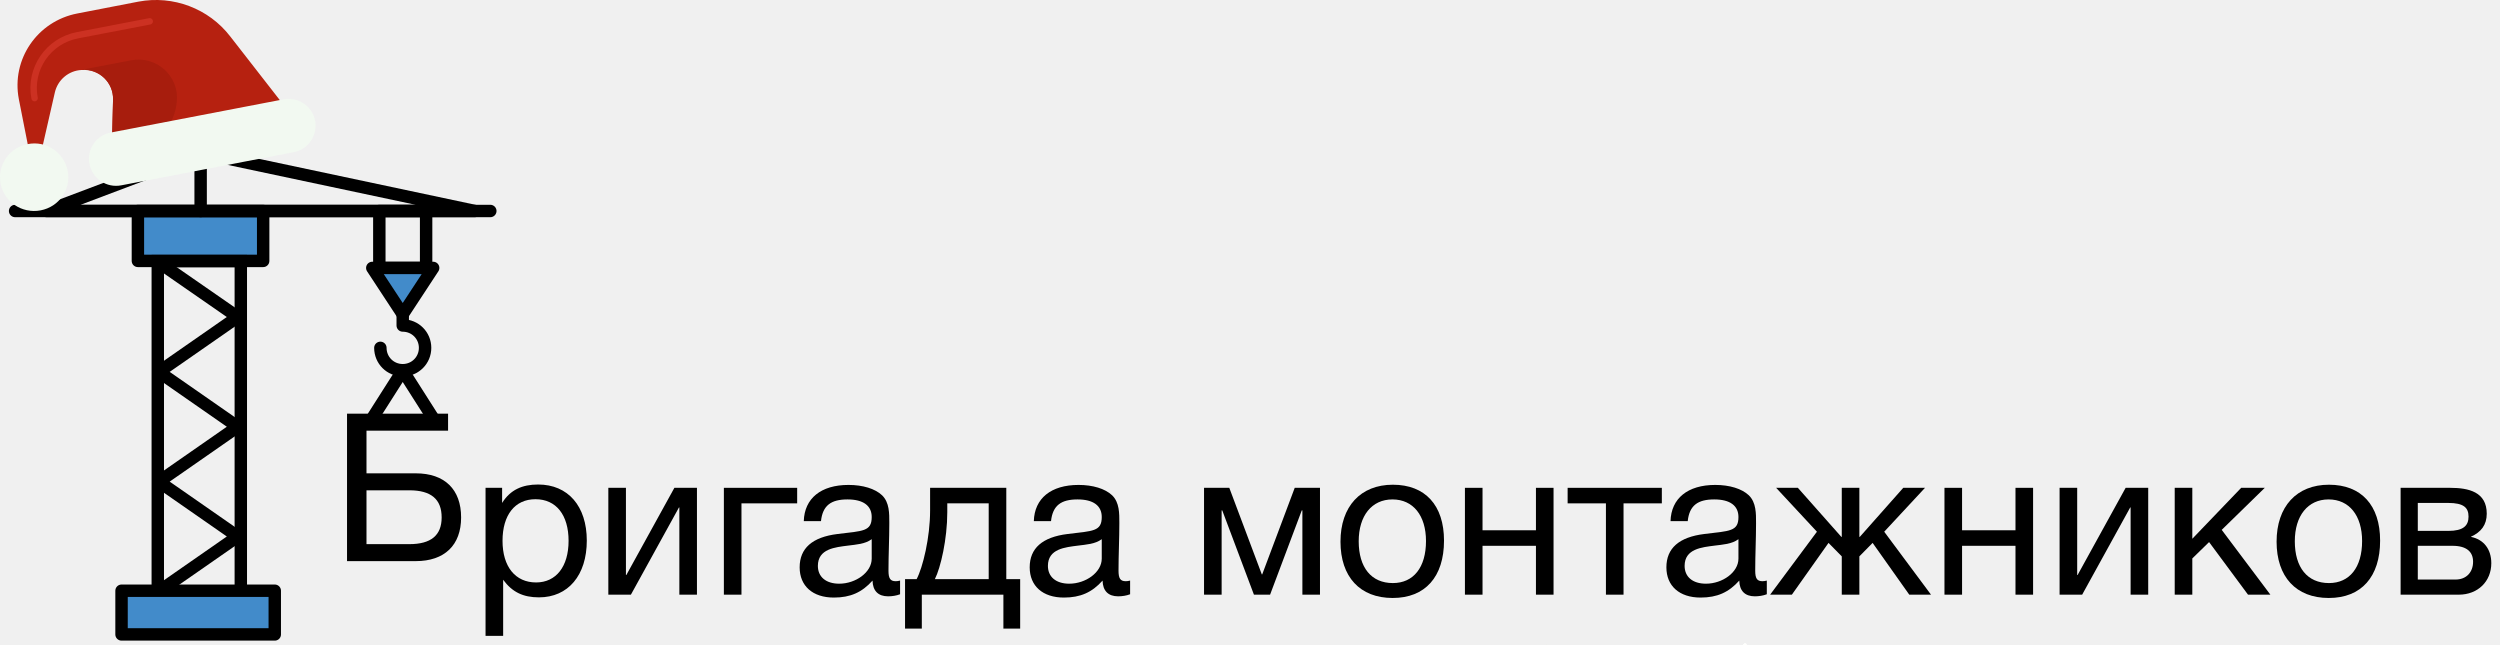
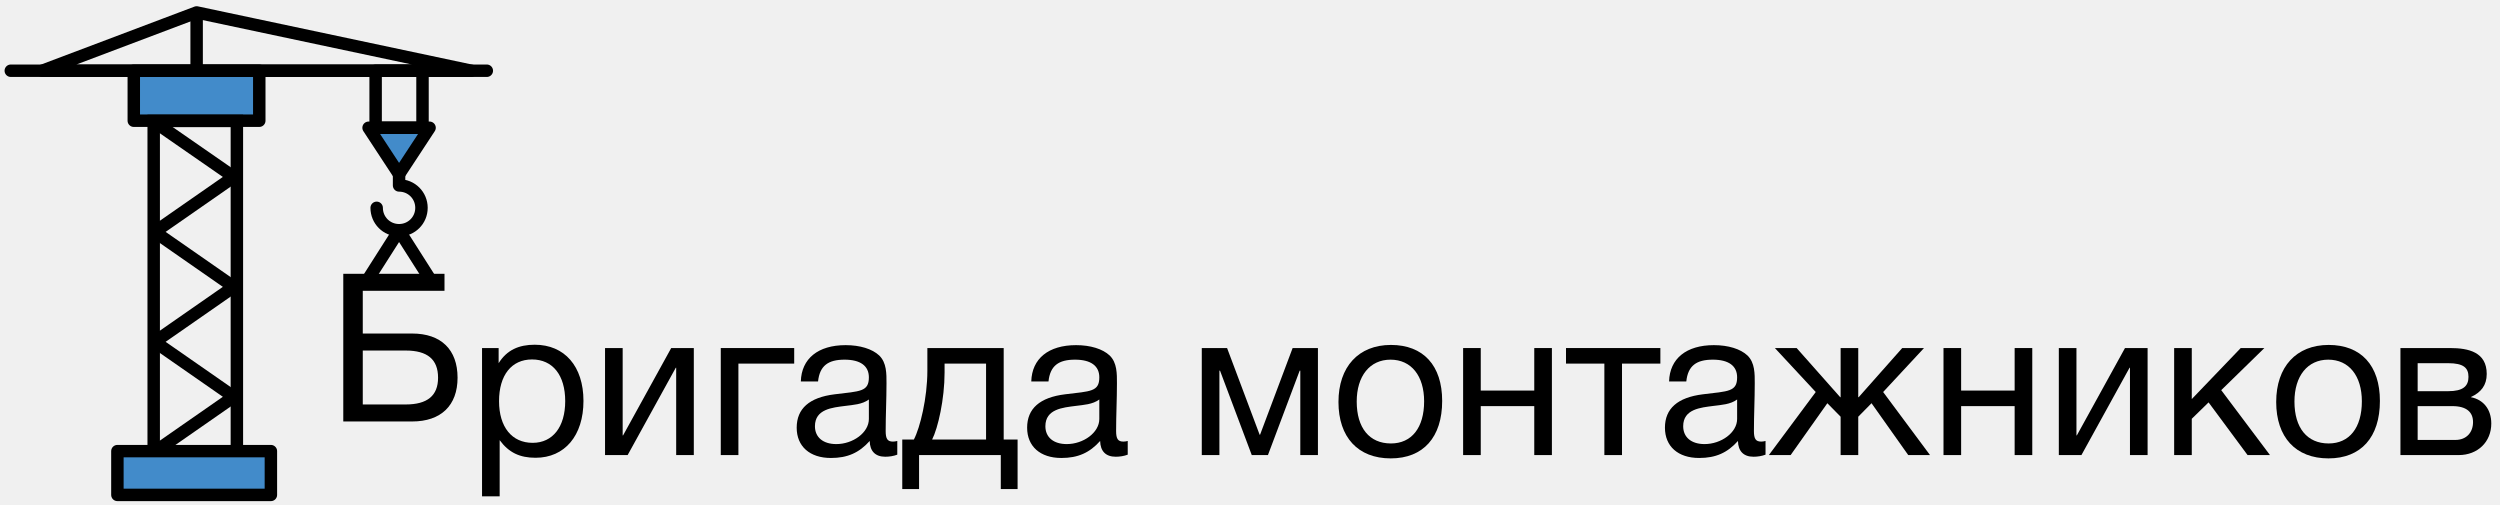
- <svg xmlns="http://www.w3.org/2000/svg" version="1.1" id="Слой_1" x="0px" y="0px" viewBox="0 0 1207.4 311.2" style="enable-background:new 0 0 1207.4 311.2;" xml:space="preserve">
+ <svg xmlns="http://www.w3.org/2000/svg" version="1.1" id="Слой_1" x="0px" y="0px" viewBox="0 0 1205.3 243.3" xml:space="preserve">
  <style type="text/css">
	.st0{display:none;}
	.st1{fill:#428BCA;stroke:#000000;stroke-width:6;stroke-linejoin:round;stroke-miterlimit:10;}
	.st2{fill:none;stroke:#000000;stroke-width:6;stroke-miterlimit:10;}
	.st3{fill:none;stroke:#000000;stroke-width:4;stroke-miterlimit:10;}
	.st4{fill:none;stroke:#000000;stroke-width:6;stroke-linecap:round;stroke-linejoin:round;stroke-miterlimit:10;}
	.st5{fill:none;stroke:#000000;stroke-width:6;stroke-linejoin:round;stroke-miterlimit:10;}
	.st6{fill:#428BCA;stroke:#000000;stroke-width:6;stroke-linecap:round;stroke-linejoin:round;stroke-miterlimit:10;}
- 	.st7{fill:#FFFFFF;}
- 	.st8{fill:url(#SVGID_1_);}
- 	.st9{fill:url(#SVGID_2_);}
- 	.st10{fill:#D3D790;}
- 	.st11{fill:url(#SVGID_3_);}
- 	.st12{fill:url(#SVGID_4_);}
- 	.st13{fill:#B62110;}
- 	.st14{fill:none;stroke:#CC3122;stroke-width:3.094;stroke-linecap:round;stroke-miterlimit:10;}
- 	.st15{fill:#F2F9F1;}
- 	.st16{fill:#A71D0D;}
</style>
-   <path class="st0" d="M363.6-119.6V-136h-23.4l-181.4-55.2v-10.3H60.5v11.5l-100.4,54h-22.5v32.8h-41v98.3h98.3v-98.3h-41v-16.4H60.4  v409.7H3.1v16.4h213v-16.4h-57.4v-409.7h106.5v49.2h-35.1l12.3,49.2h22.8V4.2c-18.7,3.8-32.8,20.4-32.8,40.1c0,22.6,18.4,41,41,41  s41-18.4,41-41h-16.3c0,13.6-11,24.6-24.6,24.6s-24.6-11-24.6-24.6s11-24.6,24.6-24.6h8.2v-41h22.8l12.3-49.2h-35.1v-49.1H363.6z   M-21.5-21.2H-87v-65.5h65.5C-21.5-86.7-21.5-21.2-21.5-21.2z M291.7-37.6h-36.4L251.2-54h44.6L291.7-37.6z M142.4-185.1v49.2H76.9  v-49.2H142.4z M-5.4-136l65.8-35.4v35.4L-5.4-136L-5.4-136z M131.9-119.6L76.8-50.8v-68.8H131.9z M142.4,195.1l-55.1-68.8l55.1-68.8  L142.4,195.1L142.4,195.1z M76.8-24.5l55.1,68.8l-55.1,68.8V-24.5L76.8-24.5z M76.8,139.4l55.1,68.8L76.8,277L76.8,139.4L76.8,139.4  z M142.4,31.2L87.3-37.6l55.1-68.8V31.2z M87.3,290.1l55.1-68.8v68.8H87.3L87.3,290.1z M158.8-174.1L284-136H158.8V-174.1z" />
+   <path class="st0" d="M361.5-187.4v-16.4h-23.4L156.7-259v-10.3H58.4v11.5l-100.4,54h-22.5v32.8h-41v98.3h98.3V-171h-41v-16.4H58.3  v409.7H1v16.4h213v-16.4h-57.4v-409.7h106.5v49.2H228L240.3-89h22.8v25.4c-18.7,3.8-32.8,20.4-32.8,40.1c0,22.6,18.4,41,41,41  s41-18.4,41-41H296c0,13.6-11,24.6-24.6,24.6s-24.6-11-24.6-24.6s11-24.6,24.6-24.6h8.2v-41h22.8l12.3-49.2h-35.1v-49.1H361.5z   M-23.6-89h-65.5v-65.5h65.5V-89z M289.6-105.4h-36.4l-4.1-16.4h44.6L289.6-105.4z M140.3-252.9v49.2H74.8v-49.2H140.3z M-7.5-203.8  l65.8-35.4v35.4H-7.5z M129.8-187.4l-55.1,68.8v-68.8H129.8z M140.3,127.3L85.2,58.5l55.1-68.8V127.3z M74.7-92.3l55.1,68.8  L74.7,45.3L74.7-92.3L74.7-92.3z M74.7,71.6l55.1,68.8l-55.1,68.8L74.7,71.6L74.7,71.6z M140.3-36.6l-55.1-68.8l55.1-68.8V-36.6z   M85.2,222.3l55.1-68.8v68.8L85.2,222.3L85.2,222.3z M156.7-241.9l125.2,38.1H156.7V-241.9z" />
  <g>
-     <path d="M200.8,228.6c14,0,21.9,7.8,21.9,21.3c0,13.4-8,21.1-21.9,21.1h-33.2v-71.2h48.8v8.2H177v20.6H200.8z M197.7,236.8H177v26   h20.7c10.4,0,15.6-4.2,15.6-12.9C213.3,241.1,208.2,236.8,197.7,236.8z" />
-   </g>
-   <rect x="66.6" y="101.9" class="st1" width="60.5" height="24.1" />
-   <rect x="76.2" y="126.1" class="st2" width="40.1" height="168.9" />
-   <line class="st3" x1="132.7" y1="294.9" x2="58.7" y2="294.9" />
-   <line class="st4" x1="236.8" y1="101.9" x2="7.3" y2="101.9" />
-   <rect x="183.2" y="101.9" class="st5" width="22.6" height="27.5" />
-   <polygon class="st1" points="209.2,129.4 179.8,129.4 194.5,151.8 " />
-   <path class="st4" d="M183.7,168c0,6,4.8,10.8,10.8,10.8s10.8-4.8,10.8-10.8s-4.8-10.8-10.8-10.8v-0.1v-5.3" />
-   <polygon class="st4" points="229.3,101.9 96.9,73.8 22.5,101.9 " />
-   <line class="st4" x1="96.9" y1="76.4" x2="96.9" y2="101.9" />
-   <polyline class="st5" points="76.7,126.7 114.8,153.1 76.7,179.6 114.8,206.1 76.7,232.6 114.8,259.1 76.7,285.6 " />
-   <polygon class="st4" points="210.6,204.2 194.5,178.9 178.4,204.2 " />
-   <rect x="58.7" y="285.3" class="st6" width="74" height="21.1" />
-   <g id="бригада">
-     <path d="M242.5,242.9c4-6.4,9.8-8.9,17.4-8.9c14.4,0,23.5,10.4,23.5,27.1s-9,27.4-23.1,27.4c-7.6,0-12.9-2.5-17.3-8.5v27.1h-8.5   v-71.5h8L242.5,242.9L242.5,242.9z M242.7,261.2c0,12.5,6.2,20.1,16.2,20.1c9.7,0,15.7-7.7,15.7-20.1c0-12.5-6-20.1-16-20.1   C248.7,241.1,242.7,248.7,242.7,261.2z" />
-     <path d="M293.8,287.2v-51.6h8.5v42.1h0.2l23.2-42.1h10.9v51.6h-8.5v-42.1h-0.2l-23.2,42.1H293.8z" />
-     <path d="M358.1,243.1v44.1h-8.5v-51.6H385v7.5L358.1,243.1L358.1,243.1z" />
-     <path d="M434.7,287c-1.8,0.7-3.9,1-5.8,1c-4.8,0-7.4-2.7-7.5-7.6c-5.1,5.7-10.7,8.2-18.7,8.2c-10.2,0-16.5-5.6-16.5-14.6   c0-9.2,6.1-14.6,18.3-16.1c12.3-1.5,16.5-1.2,16.5-8.2c0-5.5-4.1-8.5-11.7-8.5c-7.9,0-12,2.9-12.8,10.5h-8.3   c0.3-11,8.3-17.5,21.6-17.5c6.9,0,12.8,1.8,16.2,5c3.6,3.5,3.5,8.8,3.5,13.4c0,7.7-0.4,15.3-0.4,23c0,3.8,0.9,5.1,3.5,5.1   c0.8,0,1.2-0.1,2.1-0.3L434.7,287L434.7,287z M409.6,263.5c-6.2,0.8-14.6,1.5-14.6,9.8c0,5.3,3.9,8.6,10.3,8.6   c8,0,15.7-5.5,15.7-12.1v-9.4C417.8,262.8,413.4,263,409.6,263.5z" />
-     <path d="M484.6,303.6v-16.4h-39.4v16.4h-8.1v-23.9h5.6c3-5.7,6.5-20.1,6.5-33.1v-11H486v44.1h6.7v23.9L484.6,303.6L484.6,303.6z    M477.5,243.1h-20v4.3c0,12.9-3.2,26.8-6,32.3h26V243.1z" />
-     <path d="M545.8,287c-1.8,0.7-3.9,1-5.8,1c-4.8,0-7.4-2.7-7.5-7.6c-5.1,5.7-10.7,8.2-18.7,8.2c-10.2,0-16.5-5.6-16.5-14.6   c0-9.2,6.1-14.6,18.3-16.1c12.3-1.5,16.5-1.2,16.5-8.2c0-5.5-4.1-8.5-11.7-8.5c-7.9,0-12,2.9-12.8,10.5h-8.3   c0.3-11,8.3-17.5,21.6-17.5c6.9,0,12.8,1.8,16.2,5c3.6,3.5,3.5,8.8,3.5,13.4c0,7.7-0.4,15.3-0.4,23c0,3.8,0.9,5.1,3.5,5.1   c0.8,0,1.2-0.1,2.1-0.3L545.8,287L545.8,287z M520.7,263.5c-6.2,0.8-14.6,1.5-14.6,9.8c0,5.3,3.9,8.6,10.3,8.6   c8,0,15.7-5.5,15.7-12.1v-9.4C528.9,262.8,524.5,263,520.7,263.5z" />
-     <path d="M629,287.2v-40.7h-0.3l-15.3,40.7h-7.8l-15.3-40.7H590v40.7h-8.5v-51.6h12.2l15.7,41.8h0.2l15.7-41.8h12.2v51.6H629z" />
-     <path d="M697.4,261.1c0,17.5-9.1,27.7-24.8,27.7c-15.8,0-25.2-10.2-25.2-27.2s9.7-27.5,25.3-27.5   C688.3,234.1,697.4,244,697.4,261.1z M656.2,261.4c0,12.7,6.1,20.2,16.5,20.2c10,0,16-7.6,16-20.3c0-12.3-6.2-20.1-16.2-20.1   S656.2,249.1,656.2,261.4z" />
-     <path d="M707.5,287.2v-51.6h8.5v20.5h25.8v-20.5h8.5v51.6h-8.5v-23.6H716v23.6H707.5z" />
-     <path d="M784.1,243.1v44.1h-8.5v-44.1h-18.5v-7.5h45.5v7.5L784.1,243.1L784.1,243.1z" />
-     <path d="M853.3,287c-1.8,0.7-3.9,1-5.8,1c-4.8,0-7.4-2.7-7.5-7.6c-5.1,5.7-10.7,8.2-18.7,8.2c-10.2,0-16.5-5.6-16.5-14.6   c0-9.2,6.1-14.6,18.3-16.1c12.3-1.5,16.5-1.2,16.5-8.2c0-5.5-4.1-8.5-11.7-8.5c-7.9,0-12,2.9-12.8,10.5h-8.3   c0.3-11,8.3-17.5,21.6-17.5c6.9,0,12.8,1.8,16.2,5c3.6,3.5,3.5,8.8,3.5,13.4c0,7.7-0.4,15.3-0.4,23c0,3.8,0.9,5.1,3.5,5.1   c0.8,0,1.2-0.1,2.1-0.3L853.3,287L853.3,287z M828.2,263.5c-6.2,0.8-14.6,1.5-14.6,9.8c0,5.3,3.9,8.6,10.3,8.6   c8,0,15.7-5.5,15.7-12.1v-9.4C836.4,262.8,832,263,828.2,263.5z" />
-     <path d="M865.4,287.2h-10.5l22.6-30.4l-19.7-21.2h10.5l21,23.7h0.2v-23.7h8.5v23.7h0.2l21-23.7h10.5L910,256.8l22.6,30.4h-10.5   l-17.7-25l-6.4,6.5v18.5h-8.5v-18.5l-6.4-6.5L865.4,287.2z" />
-     <path d="M939.1,287.2v-51.6h8.5v20.5h25.8v-20.5h8.5v51.6h-8.5v-23.6h-25.8v23.6H939.1z" />
-     <path d="M994.7,287.2v-51.6h8.5v42.1h0.2l23.2-42.1h10.9v51.6h-8.5v-42.1h-0.2l-23.2,42.1H994.7z" />
-     <path d="M1085.7,287.2l-18.8-25.4l-8.1,7.9v17.5h-8.5v-51.6h8.5v24.6l23.6-24.6h11.4l-20.8,20.3l23.5,31.3H1085.7z" />
-     <path d="M1149.5,261.1c0,17.5-9.1,27.7-24.8,27.7c-15.8,0-25.2-10.2-25.2-27.2s9.7-27.5,25.3-27.5   C1140.4,234.1,1149.5,244,1149.5,261.1z M1108.3,261.4c0,12.7,6.1,20.2,16.5,20.2c10,0,16-7.6,16-20.3c0-12.3-6.2-20.1-16.2-20.1   S1108.3,249.1,1108.3,261.4z" />
-     <path d="M1159.4,235.6h23.9c9,0,17.7,2,17.7,12.5c0,5.5-2.8,8.9-7.6,11.1v0.1c6,1.2,9.8,5.8,9.8,12.7c0,8.8-6.5,15.2-15.7,15.2   h-28.1L1159.4,235.6L1159.4,235.6z M1192.2,249.5c0-4.3-2.3-6.6-9.8-6.6h-14.7v13.5h14.7C1189.7,256.4,1192.2,253.9,1192.2,249.5z    M1167.7,279.9h18.2c5.4,0,8.5-3.7,8.5-8.6c0-4.7-3-7.7-10-7.7h-16.7V279.9z" />
+     <path d="M240.4,175.1c4-6.4,9.8-8.9,17.4-8.9c14.4,0,23.5,10.4,23.5,27.1s-9,27.4-23.1,27.4c-7.6,0-12.9-2.5-17.3-8.5v27.1h-8.5   v-71.5h8V175.1z M240.6,193.4c0,12.5,6.2,20.1,16.2,20.1c9.7,0,15.7-7.7,15.7-20.1c0-12.5-6-20.1-16-20.1   C246.6,173.3,240.6,180.9,240.6,193.4z" />
+     <path d="M291.7,219.4v-51.6h8.5v42.1h0.2l23.2-42.1h10.9v51.6H326v-42.1h-0.2l-23.2,42.1H291.7z" />
+     <path d="M356,175.3v44.1h-8.5v-51.6h35.4v7.5H356z" />
+     <path d="M432.6,219.2c-1.8,0.7-3.9,1-5.8,1c-4.8,0-7.4-2.7-7.5-7.6c-5.1,5.7-10.7,8.2-18.7,8.2c-10.2,0-16.5-5.6-16.5-14.6   c0-9.2,6.1-14.6,18.3-16.1c12.3-1.5,16.5-1.2,16.5-8.2c0-5.5-4.1-8.5-11.7-8.5c-7.9,0-12,2.9-12.8,10.5h-8.3   c0.3-11,8.3-17.5,21.6-17.5c6.9,0,12.8,1.8,16.2,5c3.6,3.5,3.5,8.8,3.5,13.4c0,7.7-0.4,15.3-0.4,23c0,3.8,0.9,5.1,3.5,5.1   c0.8,0,1.2-0.1,2.1-0.3V219.2z M407.5,195.7c-6.2,0.8-14.6,1.5-14.6,9.8c0,5.3,3.9,8.6,10.3,8.6c8,0,15.7-5.5,15.7-12.1v-9.4   C415.7,195,411.3,195.2,407.5,195.7z" />
+     <path d="M482.5,235.8v-16.4h-39.4v16.4H435v-23.9h5.6c3-5.7,6.5-20.1,6.5-33.1v-11h36.8v44.1h6.7v23.9H482.5z M475.4,175.3h-20v4.3   c0,12.9-3.2,26.8-6,32.3h26V175.3z" />
+     <path d="M543.7,219.2c-1.8,0.7-3.9,1-5.8,1c-4.8,0-7.4-2.7-7.5-7.6c-5.1,5.7-10.7,8.2-18.7,8.2c-10.2,0-16.5-5.6-16.5-14.6   c0-9.2,6.1-14.6,18.3-16.1c12.3-1.5,16.5-1.2,16.5-8.2c0-5.5-4.1-8.5-11.7-8.5c-7.9,0-12,2.9-12.8,10.5h-8.3   c0.3-11,8.3-17.5,21.6-17.5c6.9,0,12.8,1.8,16.2,5c3.6,3.5,3.5,8.8,3.5,13.4c0,7.7-0.4,15.3-0.4,23c0,3.8,0.9,5.1,3.5,5.1   c0.8,0,1.2-0.1,2.1-0.3V219.2z M518.6,195.7c-6.2,0.8-14.6,1.5-14.6,9.8c0,5.3,3.9,8.6,10.3,8.6c8,0,15.7-5.5,15.7-12.1v-9.4   C526.8,195,522.4,195.2,518.6,195.7z" />
+     <path d="M626.9,219.4v-40.7h-0.3l-15.3,40.7h-7.8l-15.3-40.7h-0.3v40.7h-8.5v-51.6h12.2l15.7,41.8h0.2l15.7-41.8h12.2v51.6H626.9z" />
+     <path d="M695.3,193.3c0,17.5-9.1,27.7-24.8,27.7c-15.8,0-25.2-10.2-25.2-27.2s9.7-27.5,25.3-27.5   C686.2,166.3,695.3,176.2,695.3,193.3z M654.1,193.6c0,12.7,6.1,20.2,16.5,20.2c10,0,16-7.6,16-20.3c0-12.3-6.2-20.1-16.2-20.1   S654.1,181.3,654.1,193.6z" />
+     <path d="M705.4,219.4v-51.6h8.5v20.5h25.8v-20.5h8.5v51.6h-8.5v-23.6h-25.8v23.6H705.4z" />
+     <path d="M782,175.3v44.1h-8.5v-44.1H755v-7.5h45.5v7.5H782z" />
+     <path d="M851.2,219.2c-1.8,0.7-3.9,1-5.8,1c-4.8,0-7.4-2.7-7.5-7.6c-5.1,5.7-10.7,8.2-18.7,8.2c-10.2,0-16.5-5.6-16.5-14.6   c0-9.2,6.1-14.6,18.3-16.1c12.3-1.5,16.5-1.2,16.5-8.2c0-5.5-4.1-8.5-11.7-8.5c-7.9,0-12,2.9-12.8,10.5h-8.3   c0.3-11,8.3-17.5,21.6-17.5c6.9,0,12.8,1.8,16.2,5c3.6,3.5,3.5,8.8,3.5,13.4c0,7.7-0.4,15.3-0.4,23c0,3.8,0.9,5.1,3.5,5.1   c0.8,0,1.2-0.1,2.1-0.3V219.2z M826.1,195.7c-6.2,0.8-14.6,1.5-14.6,9.8c0,5.3,3.9,8.6,10.3,8.6c8,0,15.7-5.5,15.7-12.1v-9.4   C834.3,195,829.9,195.2,826.1,195.7z" />
+     <path d="M863.3,219.4h-10.5l22.6-30.4l-19.7-21.2h10.5l21,23.7h0.2v-23.7h8.5v23.7h0.2l21-23.7h10.5L907.9,189l22.6,30.4H920   l-17.7-25l-6.4,6.5v18.5h-8.5v-18.5l-6.4-6.5L863.3,219.4z" />
+     <path d="M937,219.4v-51.6h8.5v20.5h25.8v-20.5h8.5v51.6h-8.5v-23.6h-25.8v23.6H937z" />
+     <path d="M992.6,219.4v-51.6h8.5v42.1h0.2l23.2-42.1h10.9v51.6h-8.5v-42.1h-0.2l-23.2,42.1H992.6z" />
+     <path d="M1083.6,219.4l-18.8-25.4l-8.1,7.9v17.5h-8.5v-51.6h8.5v24.6l23.6-24.6h11.4l-20.8,20.3l23.5,31.3H1083.6z" />
+     <path d="M1147.4,193.3c0,17.5-9.1,27.7-24.8,27.7c-15.8,0-25.2-10.2-25.2-27.2s9.7-27.5,25.3-27.5   C1138.3,166.3,1147.4,176.2,1147.4,193.3z M1106.2,193.6c0,12.7,6.1,20.2,16.5,20.2c10,0,16-7.6,16-20.3c0-12.3-6.2-20.1-16.2-20.1   S1106.2,181.3,1106.2,193.6z" />
+     <path d="M1157.3,167.8h23.9c9,0,17.7,2,17.7,12.5c0,5.5-2.8,8.9-7.6,11.1v0.1c6,1.2,9.8,5.8,9.8,12.7c0,8.8-6.5,15.2-15.7,15.2   h-28.1V167.8z M1190.1,181.7c0-4.3-2.3-6.6-9.8-6.6h-14.7v13.5h14.7C1187.6,188.6,1190.1,186.1,1190.1,181.7z M1165.6,212.1h18.2   c5.4,0,8.5-3.7,8.5-8.6c0-4.7-3-7.7-10-7.7h-16.7V212.1z" />
  </g>
  <g>
-     <path class="st7" d="M840.7,313.6c0.5-1.7,1.5-3,2.2-2.9c0.7,0.1,1.2,1.6,1.2,3.4c0,1.8-1,3.3-2.2,3.1   C840.6,317,840.1,315.3,840.7,313.6z" />
-     <linearGradient id="SVGID_1_" gradientUnits="userSpaceOnUse" x1="128.109" y1="968.811" x2="128.109" y2="962.262" gradientTransform="matrix(-0.9879 -0.1549 0.1549 -0.9879 819.3327 1287.639)">
-       <stop offset="0" style="stop-color:#FFFFFF" />
-       <stop offset="0.181" style="stop-color:#FEFFF9" />
-       <stop offset="0.413" style="stop-color:#FCFDEA" />
-       <stop offset="0.672" style="stop-color:#F8FBCF" />
-       <stop offset="0.949" style="stop-color:#F2F8AB" />
-       <stop offset="0.99" style="stop-color:#F1F7A5" />
-     </linearGradient>
-     <path class="st8" d="M840.7,313.6c0.5-1.7,1.5-3,2.2-2.9c0.7,0.1,1.2,1.6,1.2,3.4c0,1.8-1,3.3-2.2,3.1   C840.6,317,840.1,315.3,840.7,313.6z" />
+     <path d="M198.7,160.8c14,0,21.9,7.8,21.9,21.3c0,13.4-8,21.1-21.9,21.1h-33.2V132h48.8v8.2h-39.4v20.6H198.7z M195.6,169h-20.7v26   h20.7c10.4,0,15.6-4.2,15.6-12.9C211.2,173.3,206.1,169,195.6,169z" />
  </g>
-   <radialGradient id="SVGID_2_" cx="1395.534" cy="2211.589" r="1.35" gradientTransform="matrix(-0.5717 -0.3871 0.6633 -0.9816 173.5728 3026.811)" gradientUnits="userSpaceOnUse">
-     <stop offset="0" style="stop-color:#A0A36D" />
-     <stop offset="0.221" style="stop-color:#BEC09B" />
-     <stop offset="0.462" style="stop-color:#DADBC6" />
-     <stop offset="0.679" style="stop-color:#EEEFE5" />
-     <stop offset="0.863" style="stop-color:#FBFBF8" />
-     <stop offset="0.99" style="stop-color:#FFFFFF" />
-   </radialGradient>
-   <path class="st9" d="M841.9,315.2c0.5-0.7,1.2-1.1,1.7-0.8c0.4,0.3,0.4,1.1-0.1,1.9c-0.5,0.7-1.2,1.1-1.7,0.8  C841.4,316.7,841.4,315.9,841.9,315.2z" />
-   <path class="st10" d="M841.6,317C841.7,317,841.7,317,841.6,317c1.3,0.2,2.3-1.3,2.3-3.1c0-0.1,0-0.2,0-0.2  C843.8,315.5,842.8,316.9,841.6,317z" />
-   <radialGradient id="SVGID_3_" cx="3186.787" cy="-1334.195" r="1.662" gradientTransform="matrix(0.5955 -0.5344 0.6143 0.6812 -308.6897 2927.531)" gradientUnits="userSpaceOnUse">
-     <stop offset="0" style="stop-color:#000000" />
-     <stop offset="8.374961e-02" style="stop-color:#202020" />
-     <stop offset="0.276" style="stop-color:#626262" />
-     <stop offset="0.458" style="stop-color:#9A9A9A" />
-     <stop offset="0.626" style="stop-color:#C6C6C6" />
-     <stop offset="0.776" style="stop-color:#E5E5E5" />
-     <stop offset="0.902" style="stop-color:#F8F8F8" />
-     <stop offset="0.99" style="stop-color:#FFFFFF" />
-   </radialGradient>
-   <path class="st11" d="M770.4,314.8c0.6,0.6,0.6,1.5,0,2c-0.5,0.5-1.4,0.4-2-0.2c-0.6-0.6-0.6-1.5,0-2  C769,314,769.9,314.1,770.4,314.8z" />
-   <path class="st10" d="M749.6,316.7c0,0,0.1-0.1,0.1-0.1c1.1-1.6-0.4-4.1-3.1-5.3c-0.1-0.1-0.2-0.1-0.3-0.2  C748.8,312.6,750.3,314.9,749.6,316.7z" />
-   <linearGradient id="SVGID_4_" gradientUnits="userSpaceOnUse" x1="-178.517" y1="780.265" x2="-176.4" y2="780.265" gradientTransform="matrix(-0.9222 0.3865 -0.3865 -0.9222 874.3413 1105.364)">
-     <stop offset="9.708790e-03" style="stop-color:#CDD28D" />
-     <stop offset="0.179" style="stop-color:#DADEAB" />
-     <stop offset="0.418" style="stop-color:#EAECCF" />
-     <stop offset="0.642" style="stop-color:#F6F7EA" />
-     <stop offset="0.843" style="stop-color:#FDFDF9" />
-     <stop offset="1" style="stop-color:#FFFFFF" />
-   </linearGradient>
-   <path class="st12" d="M736.4,317.1c0.5-0.2,0.9-0.3,1.1-0.2C737.3,316.8,736.9,316.9,736.4,317.1c-0.5,0.1-0.9,0.4-0.9,0.6  C735.6,317.6,735.9,317.3,736.4,317.1z" />
-   <g>
-     <path class="st13" d="M13.7,71.2c0.7,3.6,5.9,3.7,6.7,0.1l6.1-26.7c1.4-6,6.6-10.5,12.9-10.8l0.3,0c8.2-0.5,15.1,6.1,14.9,14.3   L54,72.2L141.1,56l-29.9-38.4C100.8,4.1,83.6-2.4,66.8,0.8l0,0L37.4,6.5C18,10.2,5.4,28.7,9.1,47.9L13.7,71.2z" />
-     <path class="st14" d="M72.3,10.3l-34.8,6.7C23.3,19.7,14,33.3,16.7,47.4" />
-     <path class="st15" d="M32.7,82.5c1.7,8.9-4.1,17.4-13.1,19.1S2,97.5,0.3,88.7c-1.7-8.9,4.1-17.4,13.1-19.1   C22.3,67.8,30.9,73.6,32.7,82.5z" />
-     <path class="st16" d="M54.6,48L54,72.2l21-3.9c5.8-4.7,9.7-11.5,10.4-19.3c1.2-12.2-9.8-22.2-22-19.9l-24,4.6l0.3,0   C47.9,33.2,54.8,39.8,54.6,48z" />
-   </g>
-   <g>
-     <path class="st15" d="M141.8,73.5l-83.2,16c-7.1,1.4-14-3.2-15.4-10.3l0,0c-1.4-7.1,3.3-13.9,10.4-15.2l83.2-16   c7.1-1.4,14,3.2,15.4,10.3l0,0C153.5,65.3,148.9,72.2,141.8,73.5z" />
-   </g>
+   <rect x="64.5" y="34.1" class="st1" width="60.5" height="24.1" />
+   <rect x="74.1" y="58.3" class="st2" width="40.1" height="168.9" />
+   <line class="st3" x1="130.6" y1="227.1" x2="56.6" y2="227.1" />
+   <line class="st4" x1="234.7" y1="34.1" x2="5.2" y2="34.1" />
+   <rect x="181.1" y="34.1" class="st5" width="22.6" height="27.5" />
+   <polygon class="st1" points="207.1,61.6 177.7,61.6 192.4,84 " />
+   <path class="st4" d="M181.6,100.2c0,6,4.8,10.8,10.8,10.8c6,0,10.8-4.8,10.8-10.8c0-6-4.8-10.8-10.8-10.8v-0.1V84" />
+   <polygon class="st4" points="227.2,34.1 94.8,6 20.4,34.1 " />
+   <line class="st4" x1="94.8" y1="8.6" x2="94.8" y2="34.1" />
+   <polyline class="st5" points="74.6,58.9 112.7,85.3 74.6,111.8 112.7,138.3 74.6,164.8 112.7,191.3 74.6,217.8 " />
+   <polygon class="st4" points="208.5,136.4 192.4,111.1 176.3,136.4 " />
+   <rect x="56.6" y="217.5" class="st6" width="74" height="21.1" />
</svg>
